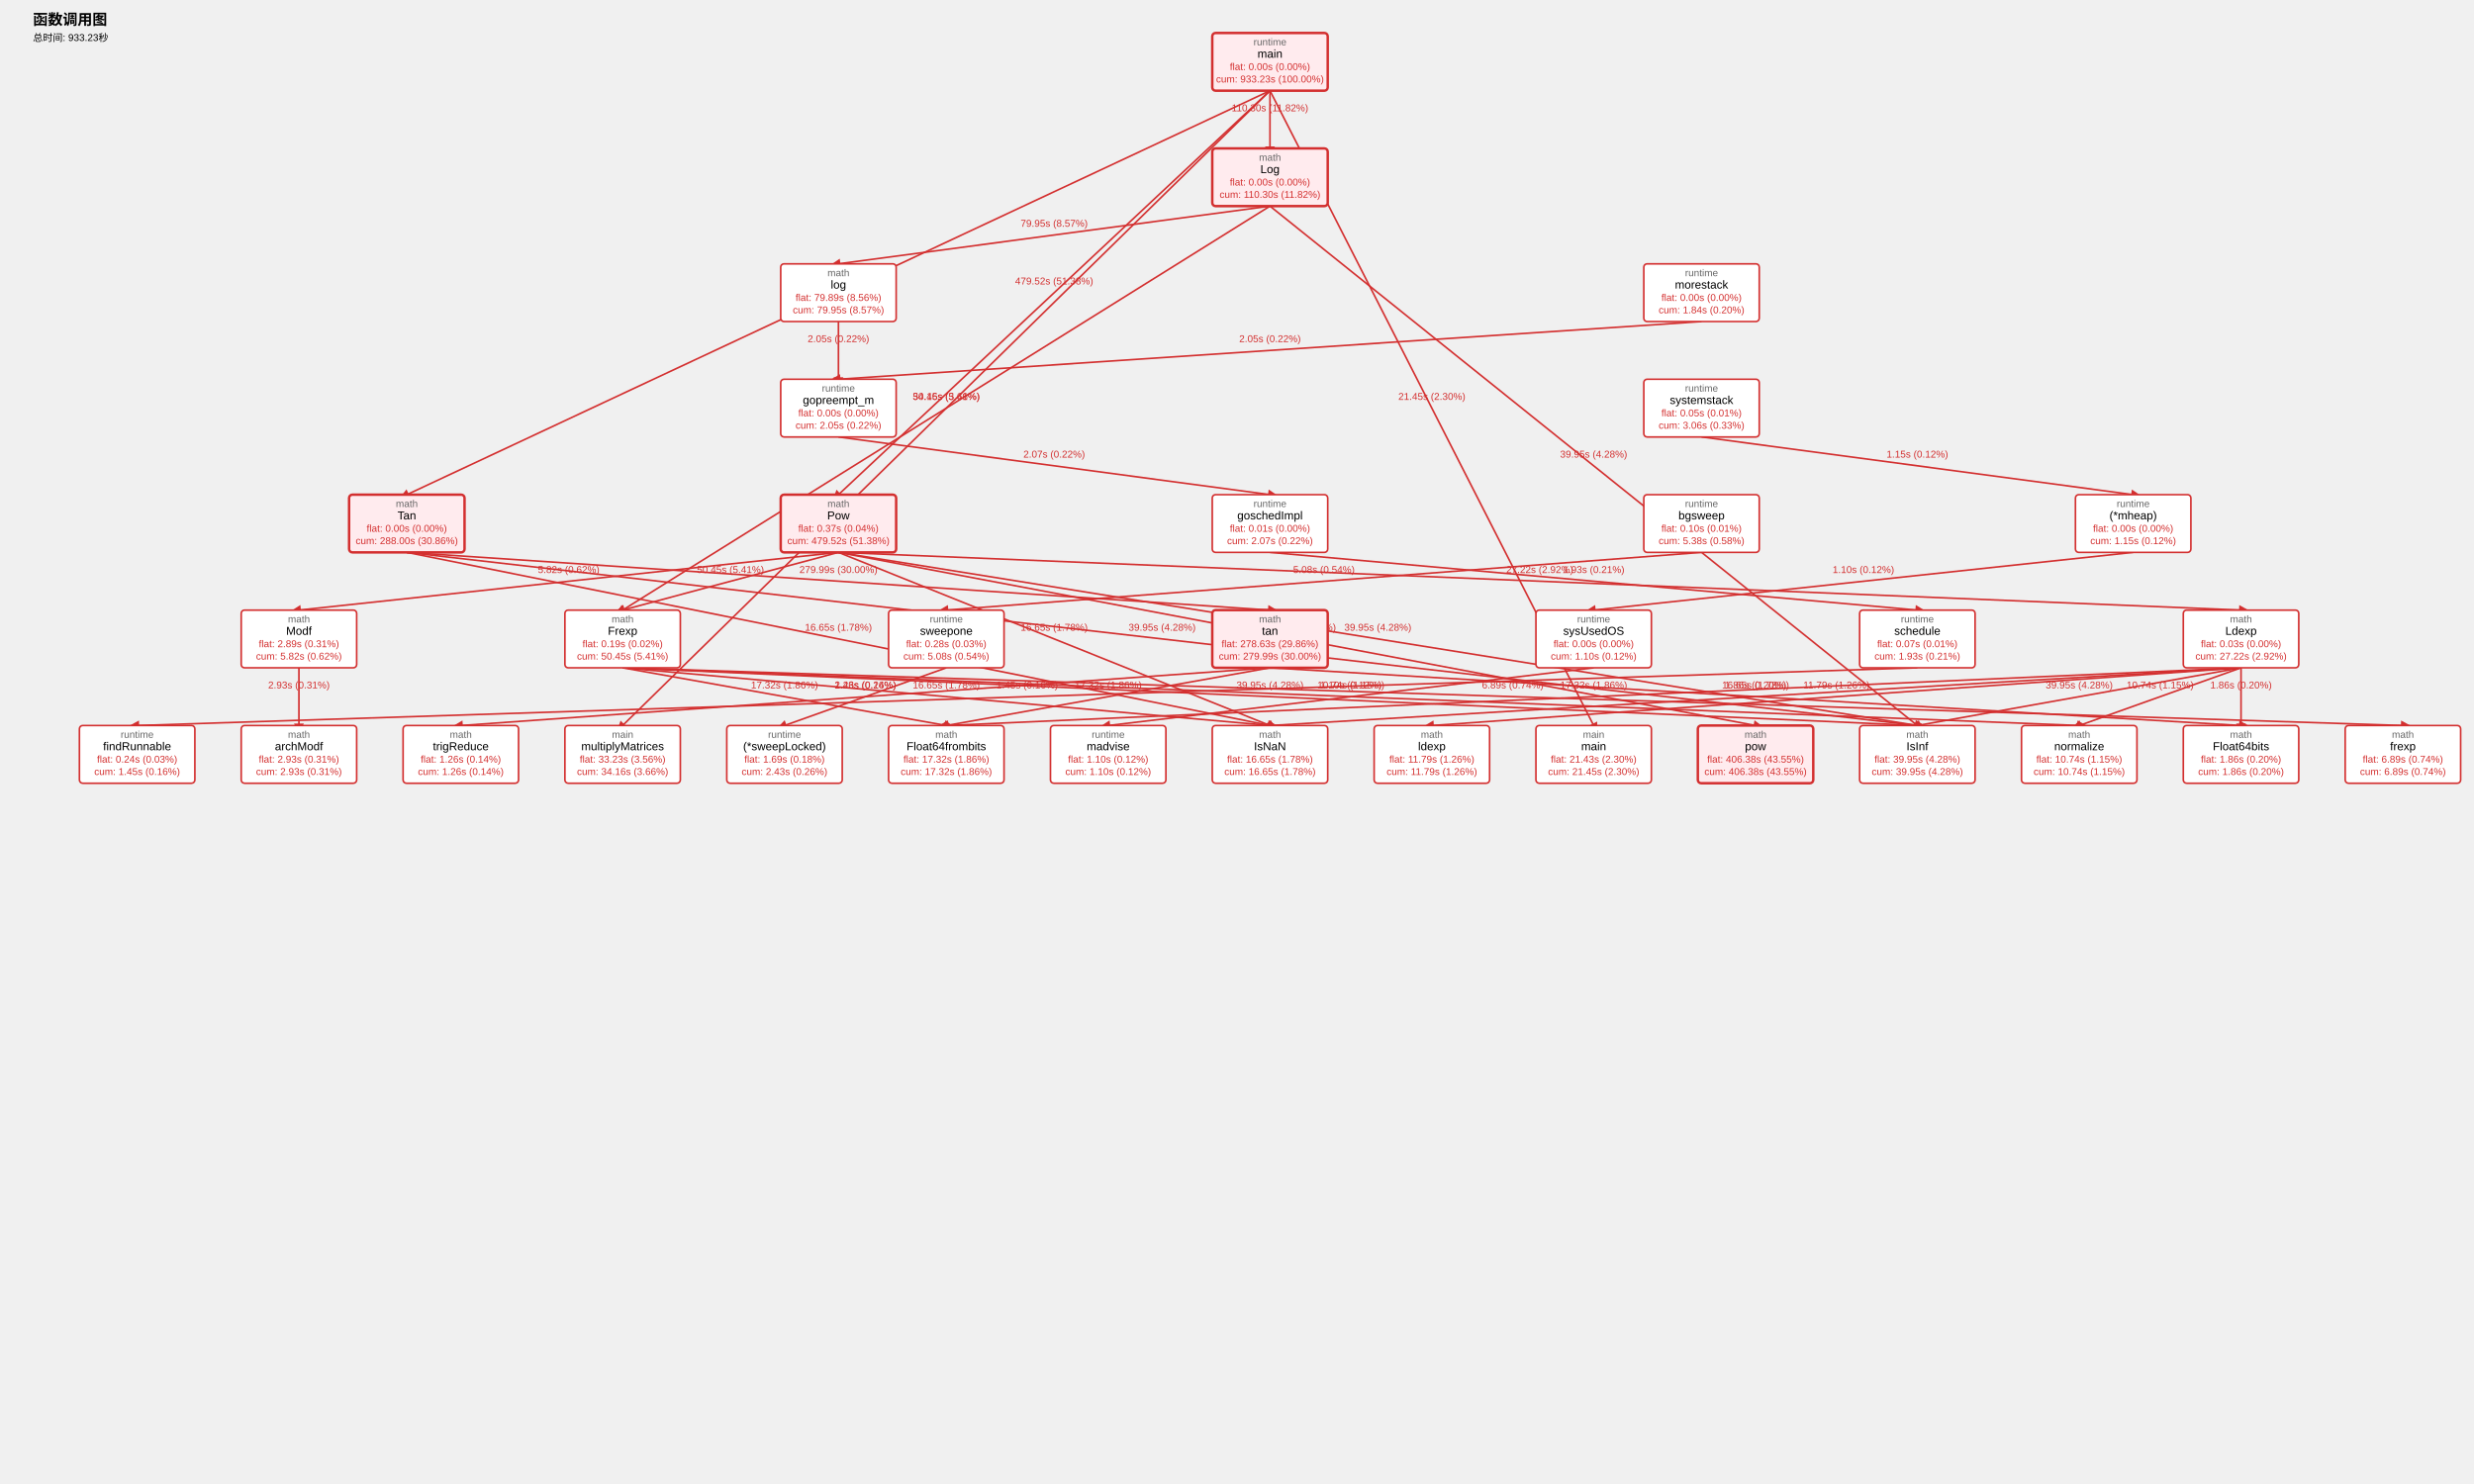
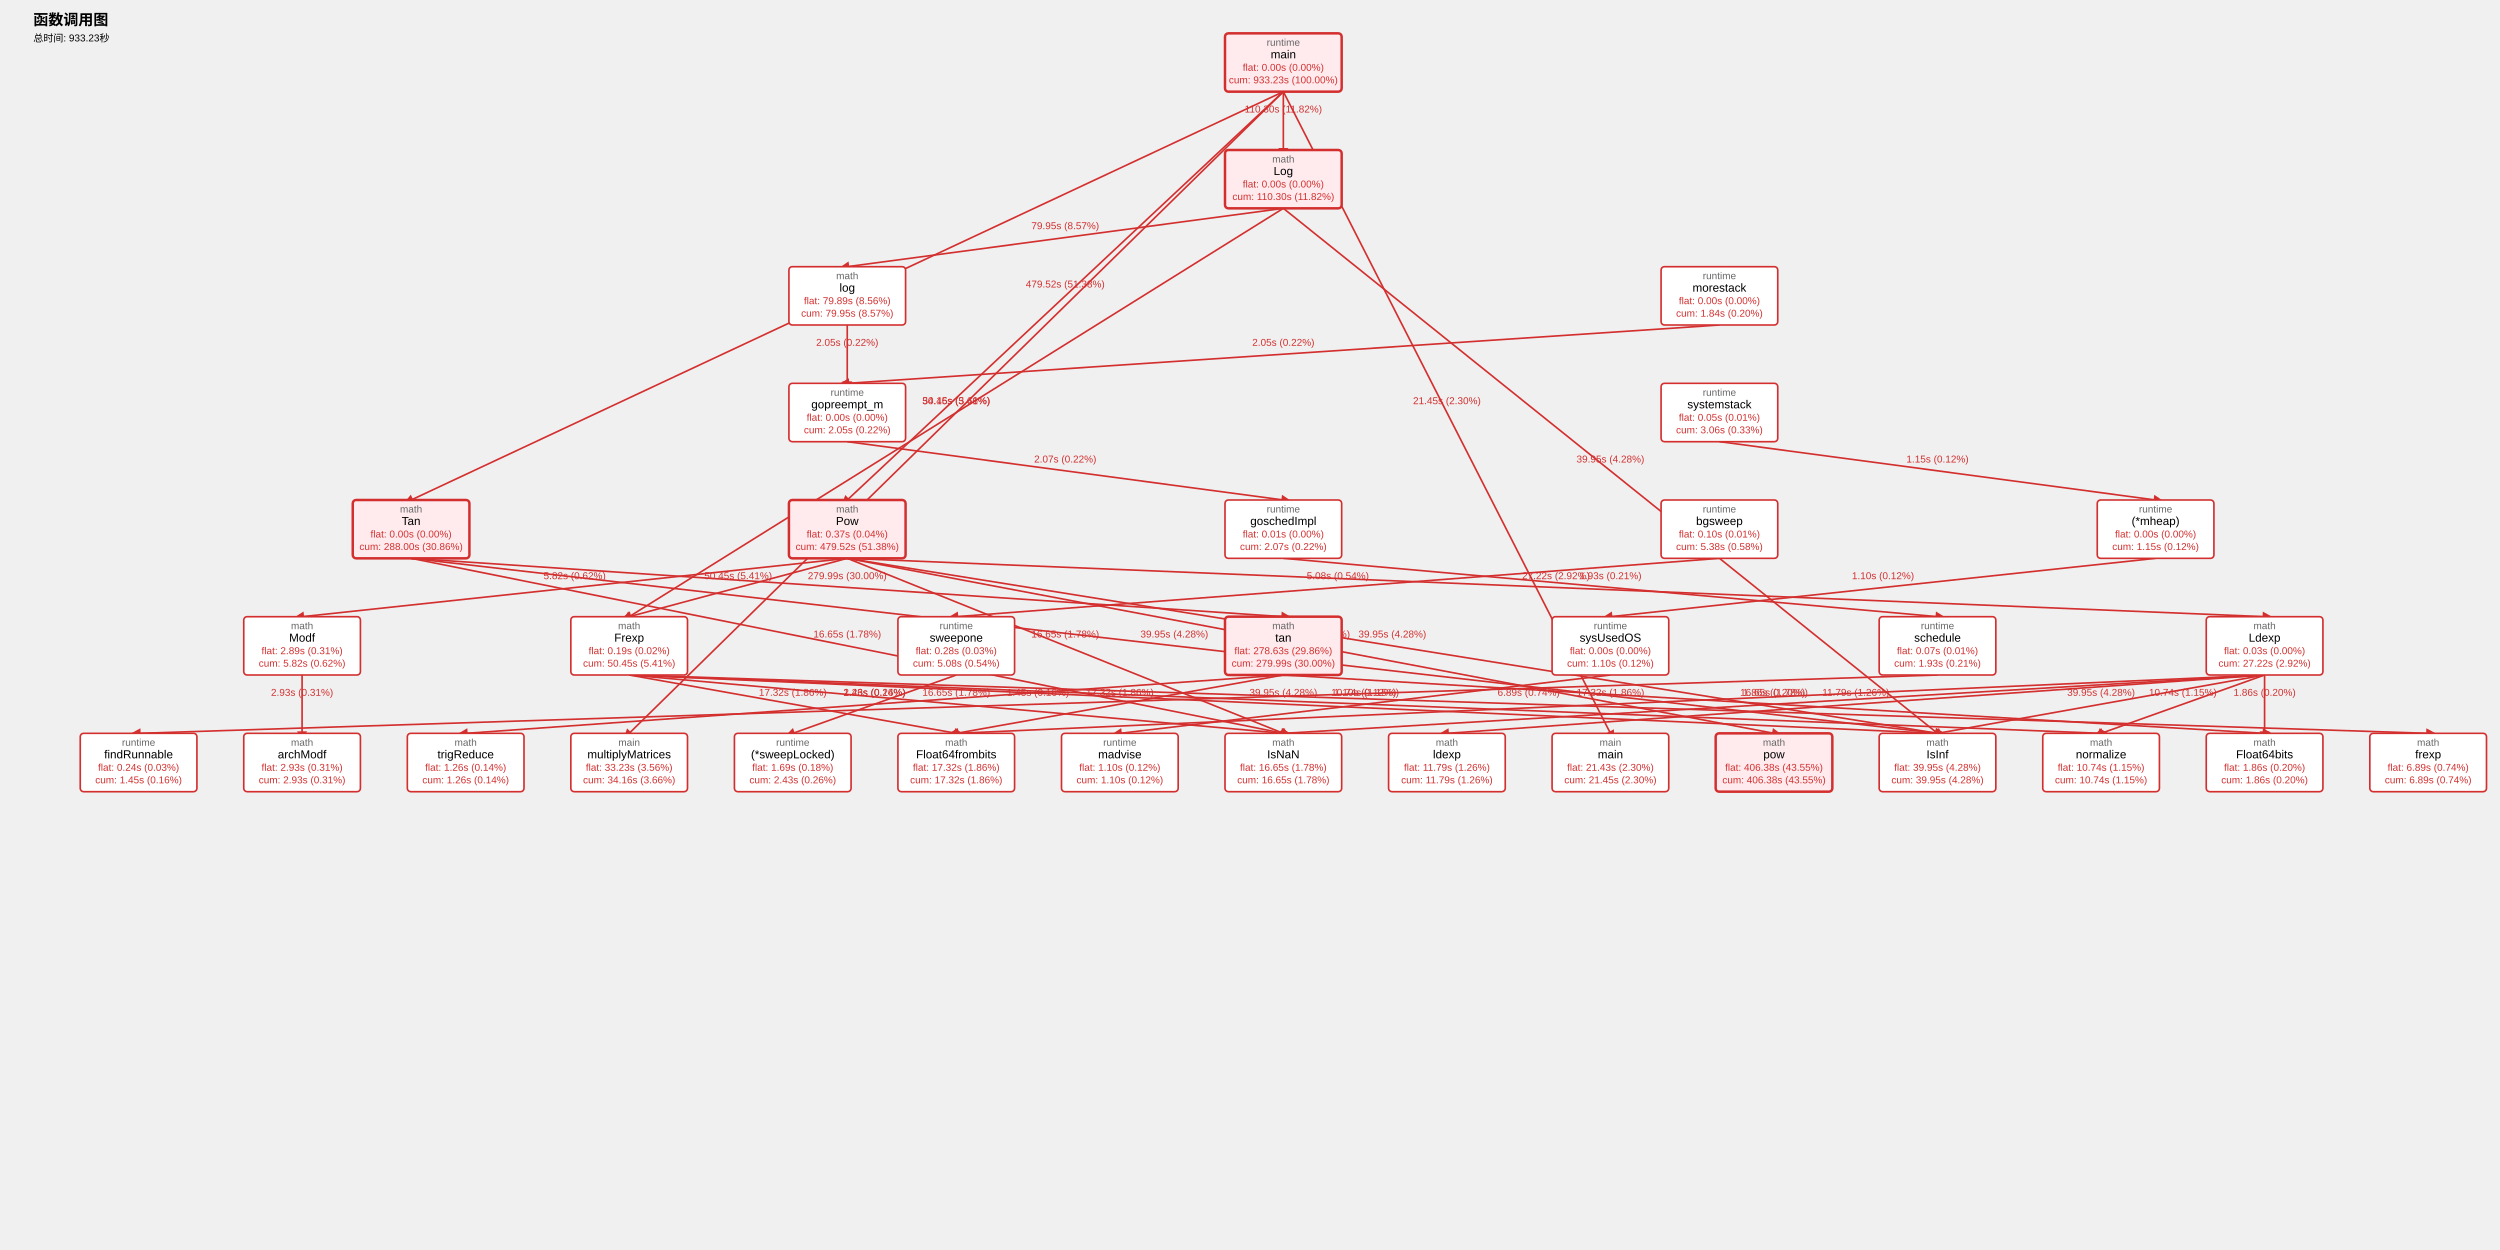
- <svg xmlns="http://www.w3.org/2000/svg" width="3000" height="1800">
+ <svg xmlns="http://www.w3.org/2000/svg" width="3000" height="1500">
  <style>
.node { fill: #ffffff; stroke: #d32f2f; stroke-width: 2px; }
.node.hot { fill: #ffebee; stroke: #d32f2f; stroke-width: 3px; }
.node-text { font-family: Arial; font-size: 14px; text-anchor: middle; }
.node-package { font-family: Arial; font-size: 12px; fill: #666; text-anchor: middle; }
.node-time { font-family: Arial; font-size: 12px; fill: #d32f2f; text-anchor: middle; }
.edge { stroke: #d32f2f; stroke-width: 2px; fill: none; marker-end: url(#arrowhead); }
.edge-label { font-family: Arial; font-size: 12px; fill: #d32f2f; text-anchor: middle; }
</style>
  <defs>
    <marker id="arrowhead" viewBox="0 -5 10 10" refX="2" refY="0" markerWidth="6" markerHeight="6" orient="auto">
      <path d="M0,-5L10,0L0,5" fill="#d32f2f" />
    </marker>
  </defs>
  <text x="40" y="30" font-family="Arial" font-size="18" font-weight="bold">函数调用图</text>
  <text x="40" y="50" font-family="Arial" font-size="12">总时间: 933.23秒</text>
  <path class="edge" d="M1540.0,250.0 L1016.7,320.0" />
  <text class="edge-label" x="1278.3" y="275.0">79.95s (8.57%)</text>
  <path class="edge" d="M2325.0,810.0 L166.3,880.0" />
  <text class="edge-label" x="1245.6" y="835.0">1.45s (0.16%)</text>
  <path class="edge" d="M362.5,810.0 L362.5,880.0" />
  <text class="edge-label" x="362.5" y="835.0">2.93s (0.31%)</text>
  <path class="edge" d="M1540.0,110.0 L493.3,600.0" />
  <text class="edge-label" x="1016.7" y="345.0">288.00s (30.86%)</text>
  <path class="edge" d="M1016.7,670.0 L362.5,740.0" />
  <text class="edge-label" x="689.6" y="695.0">5.82s (0.62%)</text>
  <path class="edge" d="M1540.0,810.0 L558.8,880.0" />
  <text class="edge-label" x="1049.4" y="835.0">1.26s (0.14%)</text>
  <path class="edge" d="M1540.0,110.0 L1016.7,600.0" />
  <text class="edge-label" x="1278.3" y="345.0">479.52s (51.38%)</text>
  <path class="edge" d="M1540.0,110.0 L755.0,880.0" />
  <text class="edge-label" x="1147.5" y="485.0">34.16s (3.66%)</text>
  <path class="edge" d="M1147.5,810.0 L951.3,880.0" />
  <text class="edge-label" x="1049.4" y="835.0">2.43s (0.26%)</text>
  <path class="edge" d="M1540.0,810.0 L1147.5,880.0" />
  <text class="edge-label" x="1343.8" y="835.0">17.32s (1.86%)</text>
  <path class="edge" d="M755.0,810.0 L1147.5,880.0" />
  <text class="edge-label" x="951.3" y="835.0">17.32s (1.86%)</text>
  <path class="edge" d="M2717.5,810.0 L1147.5,880.0" />
  <text class="edge-label" x="1932.5" y="835.0">17.32s (1.86%)</text>
  <path class="edge" d="M1932.5,810.0 L1343.8,880.0" />
  <text class="edge-label" x="1638.1" y="835.0">1.10s (0.12%)</text>
  <path class="edge" d="M493.3,670.0 L1540.0,880.0" />
  <text class="edge-label" x="1016.7" y="765.0">16.65s (1.78%)</text>
  <path class="edge" d="M755.0,810.0 L1540.0,880.0" />
  <text class="edge-label" x="1147.5" y="835.0">16.65s (1.78%)</text>
  <path class="edge" d="M1016.7,670.0 L1540.0,880.0" />
  <text class="edge-label" x="1278.3" y="765.0">16.65s (1.78%)</text>
  <path class="edge" d="M2717.5,810.0 L1540.0,880.0" />
  <text class="edge-label" x="2128.8" y="835.0">16.65s (1.78%)</text>
  <path class="edge" d="M1540.0,250.0 L755.0,740.0" />
  <text class="edge-label" x="1147.5" y="485.0">50.45s (5.41%)</text>
  <path class="edge" d="M1016.7,670.0 L755.0,740.0" />
  <text class="edge-label" x="885.8" y="695.0">50.45s (5.41%)</text>
  <path class="edge" d="M1016.7,530.0 L1540.0,600.0" />
  <text class="edge-label" x="1278.3" y="555.0">2.07s (0.22%)</text>
  <path class="edge" d="M2717.5,810.0 L1736.3,880.0" />
  <text class="edge-label" x="2226.9" y="835.0">11.79s (1.26%)</text>
  <path class="edge" d="M1540.0,110.0 L1932.5,880.0" />
  <text class="edge-label" x="1736.3" y="485.0">21.45s (2.30%)</text>
  <path class="edge" d="M1016.7,390.0 L1016.7,460.0" />
  <text class="edge-label" x="1016.7" y="415.0">2.05s (0.22%)</text>
  <path class="edge" d="M2063.3,390.0 L1016.7,460.0" />
  <text class="edge-label" x="1540.0" y="415.0">2.05s (0.22%)</text>
  <path class="edge" d="M1540.0,110.0 L1540.0,180.0" />
  <text class="edge-label" x="1540.0" y="135.0">110.30s (11.82%)</text>
  <path class="edge" d="M2063.3,670.0 L1147.5,740.0" />
  <text class="edge-label" x="1605.4" y="695.0">5.08s (0.54%)</text>
  <path class="edge" d="M493.3,670.0 L1540.0,740.0" />
  <text class="edge-label" x="1016.7" y="695.0">279.99s (30.00%)</text>
  <path class="edge" d="M2063.3,530.0 L2586.7,600.0" />
  <text class="edge-label" x="2325.0" y="555.0">1.15s (0.12%)</text>
  <path class="edge" d="M1016.7,670.0 L2128.8,880.0" />
  <text class="edge-label" x="1572.7" y="765.0">406.38s (43.55%)</text>
  <path class="edge" d="M1540.0,250.0 L2325.0,880.0" />
  <text class="edge-label" x="1932.5" y="555.0">39.95s (4.28%)</text>
  <path class="edge" d="M493.3,670.0 L2325.0,880.0" />
  <text class="edge-label" x="1409.2" y="765.0">39.95s (4.28%)</text>
  <path class="edge" d="M755.0,810.0 L2325.0,880.0" />
  <text class="edge-label" x="1540.0" y="835.0">39.95s (4.28%)</text>
  <path class="edge" d="M1016.7,670.0 L2325.0,880.0" />
  <text class="edge-label" x="1670.8" y="765.0">39.95s (4.28%)</text>
  <path class="edge" d="M2717.5,810.0 L2325.0,880.0" />
  <text class="edge-label" x="2521.3" y="835.0">39.95s (4.28%)</text>
  <path class="edge" d="M755.0,810.0 L2521.3,880.0" />
  <text class="edge-label" x="1638.1" y="835.0">10.74s (1.15%)</text>
  <path class="edge" d="M2717.5,810.0 L2521.3,880.0" />
  <text class="edge-label" x="2619.4" y="835.0">10.74s (1.15%)</text>
  <path class="edge" d="M1540.0,810.0 L2717.5,880.0" />
  <text class="edge-label" x="2128.8" y="835.0">1.86s (0.20%)</text>
  <path class="edge" d="M2717.5,810.0 L2717.5,880.0" />
  <text class="edge-label" x="2717.5" y="835.0">1.86s (0.20%)</text>
  <path class="edge" d="M2586.7,670.0 L1932.5,740.0" />
  <text class="edge-label" x="2259.6" y="695.0">1.10s (0.12%)</text>
  <path class="edge" d="M1540.0,670.0 L2325.0,740.0" />
  <text class="edge-label" x="1932.5" y="695.0">1.93s (0.21%)</text>
  <path class="edge" d="M755.0,810.0 L2913.8,880.0" />
  <text class="edge-label" x="1834.4" y="835.0">6.89s (0.74%)</text>
  <path class="edge" d="M1016.7,670.0 L2717.5,740.0" />
  <text class="edge-label" x="1867.1" y="695.0">27.22s (2.92%)</text>
  <g transform="translate(946.7,320.0)">
    <rect class="node" width="140.0" height="70.0" rx="4" />
    <text class="node-package" x="70.0" y="15.0">math</text>
    <text class="node-text" x="70.0" y="30.0">log</text>
    <text class="node-time" x="70.0" y="45.0">flat: 79.89s (8.56%)</text>
    <text class="node-time" x="70.0" y="60.0">cum: 79.95s (8.57%)</text>
  </g>
  <g transform="translate(96.3,880.0)">
    <rect class="node" width="140.0" height="70.0" rx="4" />
    <text class="node-package" x="70.0" y="15.0">runtime</text>
    <text class="node-text" x="70.0" y="30.0">findRunnable</text>
    <text class="node-time" x="70.0" y="45.0">flat: 0.24s (0.03%)</text>
    <text class="node-time" x="70.0" y="60.0">cum: 1.45s (0.16%)</text>
  </g>
  <g transform="translate(292.5,880.0)">
    <rect class="node" width="140.0" height="70.0" rx="4" />
    <text class="node-package" x="70.0" y="15.0">math</text>
    <text class="node-text" x="70.0" y="30.0">archModf</text>
    <text class="node-time" x="70.0" y="45.0">flat: 2.93s (0.31%)</text>
    <text class="node-time" x="70.0" y="60.0">cum: 2.93s (0.31%)</text>
  </g>
  <g transform="translate(423.3,600.0)">
    <rect class="node hot" width="140.0" height="70.0" rx="4" />
    <text class="node-package" x="70.0" y="15.0">math</text>
    <text class="node-text" x="70.0" y="30.0">Tan</text>
    <text class="node-time" x="70.0" y="45.0">flat: 0.00s (0.00%)</text>
    <text class="node-time" x="70.0" y="60.0">cum: 288.00s (30.86%)</text>
  </g>
  <g transform="translate(292.5,740.0)">
    <rect class="node" width="140.0" height="70.0" rx="4" />
    <text class="node-package" x="70.0" y="15.0">math</text>
    <text class="node-text" x="70.0" y="30.0">Modf</text>
    <text class="node-time" x="70.0" y="45.0">flat: 2.89s (0.31%)</text>
    <text class="node-time" x="70.0" y="60.0">cum: 5.82s (0.62%)</text>
  </g>
  <g transform="translate(488.8,880.0)">
    <rect class="node" width="140.0" height="70.0" rx="4" />
    <text class="node-package" x="70.0" y="15.0">math</text>
    <text class="node-text" x="70.0" y="30.0">trigReduce</text>
    <text class="node-time" x="70.0" y="45.0">flat: 1.26s (0.14%)</text>
    <text class="node-time" x="70.0" y="60.0">cum: 1.26s (0.14%)</text>
  </g>
  <g transform="translate(946.7,600.0)">
    <rect class="node hot" width="140.0" height="70.0" rx="4" />
    <text class="node-package" x="70.0" y="15.0">math</text>
    <text class="node-text" x="70.0" y="30.0">Pow</text>
    <text class="node-time" x="70.0" y="45.0">flat: 0.37s (0.04%)</text>
    <text class="node-time" x="70.0" y="60.0">cum: 479.52s (51.38%)</text>
  </g>
  <g transform="translate(685.0,880.0)">
    <rect class="node" width="140.0" height="70.0" rx="4" />
    <text class="node-package" x="70.0" y="15.0">main</text>
    <text class="node-text" x="70.0" y="30.0">multiplyMatrices</text>
    <text class="node-time" x="70.0" y="45.0">flat: 33.23s (3.56%)</text>
    <text class="node-time" x="70.0" y="60.0">cum: 34.16s (3.66%)</text>
  </g>
  <g transform="translate(881.3,880.0)">
    <rect class="node" width="140.0" height="70.0" rx="4" />
    <text class="node-package" x="70.0" y="15.0">runtime</text>
    <text class="node-text" x="70.0" y="30.0">(*sweepLocked)</text>
    <text class="node-time" x="70.0" y="45.0">flat: 1.69s (0.18%)</text>
    <text class="node-time" x="70.0" y="60.0">cum: 2.43s (0.26%)</text>
  </g>
  <g transform="translate(1077.5,880.0)">
    <rect class="node" width="140.0" height="70.0" rx="4" />
    <text class="node-package" x="70.0" y="15.0">math</text>
    <text class="node-text" x="70.0" y="30.0">Float64frombits</text>
    <text class="node-time" x="70.0" y="45.0">flat: 17.32s (1.86%)</text>
    <text class="node-time" x="70.0" y="60.0">cum: 17.32s (1.86%)</text>
  </g>
  <g transform="translate(1273.8,880.0)">
    <rect class="node" width="140.0" height="70.0" rx="4" />
    <text class="node-package" x="70.0" y="15.0">runtime</text>
    <text class="node-text" x="70.0" y="30.0">madvise</text>
    <text class="node-time" x="70.0" y="45.0">flat: 1.10s (0.12%)</text>
    <text class="node-time" x="70.0" y="60.0">cum: 1.10s (0.12%)</text>
  </g>
  <g transform="translate(1470.0,880.0)">
    <rect class="node" width="140.0" height="70.0" rx="4" />
    <text class="node-package" x="70.0" y="15.0">math</text>
    <text class="node-text" x="70.0" y="30.0">IsNaN</text>
    <text class="node-time" x="70.0" y="45.0">flat: 16.65s (1.78%)</text>
    <text class="node-time" x="70.0" y="60.0">cum: 16.65s (1.78%)</text>
  </g>
  <g transform="translate(685.0,740.0)">
    <rect class="node" width="140.0" height="70.0" rx="4" />
    <text class="node-package" x="70.0" y="15.0">math</text>
    <text class="node-text" x="70.0" y="30.0">Frexp</text>
    <text class="node-time" x="70.0" y="45.0">flat: 0.19s (0.02%)</text>
    <text class="node-time" x="70.0" y="60.0">cum: 50.45s (5.41%)</text>
  </g>
  <g transform="translate(1470.0,600.0)">
    <rect class="node" width="140.0" height="70.0" rx="4" />
    <text class="node-package" x="70.0" y="15.0">runtime</text>
    <text class="node-text" x="70.0" y="30.0">goschedImpl</text>
    <text class="node-time" x="70.0" y="45.0">flat: 0.01s (0.00%)</text>
    <text class="node-time" x="70.0" y="60.0">cum: 2.07s (0.22%)</text>
  </g>
  <g transform="translate(1666.3,880.0)">
    <rect class="node" width="140.0" height="70.0" rx="4" />
    <text class="node-package" x="70.0" y="15.0">math</text>
    <text class="node-text" x="70.0" y="30.0">ldexp</text>
    <text class="node-time" x="70.0" y="45.0">flat: 11.79s (1.26%)</text>
    <text class="node-time" x="70.0" y="60.0">cum: 11.79s (1.26%)</text>
  </g>
  <g transform="translate(1862.5,880.0)">
    <rect class="node" width="140.0" height="70.0" rx="4" />
    <text class="node-package" x="70.0" y="15.0">main</text>
    <text class="node-text" x="70.0" y="30.0">main</text>
    <text class="node-time" x="70.0" y="45.0">flat: 21.43s (2.30%)</text>
    <text class="node-time" x="70.0" y="60.0">cum: 21.45s (2.30%)</text>
  </g>
  <g transform="translate(946.7,460.0)">
    <rect class="node" width="140.0" height="70.0" rx="4" />
    <text class="node-package" x="70.0" y="15.0">runtime</text>
    <text class="node-text" x="70.0" y="30.0">gopreempt_m</text>
    <text class="node-time" x="70.0" y="45.0">flat: 0.00s (0.00%)</text>
    <text class="node-time" x="70.0" y="60.0">cum: 2.05s (0.22%)</text>
  </g>
  <g transform="translate(1470.0,180.0)">
    <rect class="node hot" width="140.0" height="70.0" rx="4" />
    <text class="node-package" x="70.0" y="15.0">math</text>
    <text class="node-text" x="70.0" y="30.0">Log</text>
    <text class="node-time" x="70.0" y="45.0">flat: 0.00s (0.00%)</text>
    <text class="node-time" x="70.0" y="60.0">cum: 110.30s (11.82%)</text>
  </g>
  <g transform="translate(1077.5,740.0)">
    <rect class="node" width="140.0" height="70.0" rx="4" />
    <text class="node-package" x="70.0" y="15.0">runtime</text>
    <text class="node-text" x="70.0" y="30.0">sweepone</text>
    <text class="node-time" x="70.0" y="45.0">flat: 0.28s (0.03%)</text>
    <text class="node-time" x="70.0" y="60.0">cum: 5.08s (0.54%)</text>
  </g>
  <g transform="translate(1470.0,740.0)">
    <rect class="node hot" width="140.0" height="70.0" rx="4" />
    <text class="node-package" x="70.0" y="15.0">math</text>
    <text class="node-text" x="70.0" y="30.0">tan</text>
    <text class="node-time" x="70.0" y="45.0">flat: 278.63s (29.86%)</text>
    <text class="node-time" x="70.0" y="60.0">cum: 279.99s (30.00%)</text>
  </g>
  <g transform="translate(1993.3,460.0)">
    <rect class="node" width="140.0" height="70.0" rx="4" />
    <text class="node-package" x="70.0" y="15.0">runtime</text>
    <text class="node-text" x="70.0" y="30.0">systemstack</text>
    <text class="node-time" x="70.0" y="45.0">flat: 0.05s (0.01%)</text>
    <text class="node-time" x="70.0" y="60.0">cum: 3.06s (0.33%)</text>
  </g>
  <g transform="translate(1470.0,40.0)">
    <rect class="node hot" width="140.0" height="70.0" rx="4" />
    <text class="node-package" x="70.0" y="15.0">runtime</text>
    <text class="node-text" x="70.0" y="30.0">main</text>
    <text class="node-time" x="70.0" y="45.0">flat: 0.00s (0.00%)</text>
    <text class="node-time" x="70.0" y="60.0">cum: 933.23s (100.00%)</text>
  </g>
  <g transform="translate(1993.3,600.0)">
    <rect class="node" width="140.0" height="70.0" rx="4" />
    <text class="node-package" x="70.0" y="15.0">runtime</text>
    <text class="node-text" x="70.0" y="30.0">bgsweep</text>
    <text class="node-time" x="70.0" y="45.0">flat: 0.10s (0.01%)</text>
    <text class="node-time" x="70.0" y="60.0">cum: 5.38s (0.58%)</text>
  </g>
  <g transform="translate(1993.3,320.0)">
    <rect class="node" width="140.0" height="70.0" rx="4" />
    <text class="node-package" x="70.0" y="15.0">runtime</text>
    <text class="node-text" x="70.0" y="30.0">morestack</text>
    <text class="node-time" x="70.0" y="45.0">flat: 0.00s (0.00%)</text>
    <text class="node-time" x="70.0" y="60.0">cum: 1.84s (0.20%)</text>
  </g>
  <g transform="translate(2516.7,600.0)">
    <rect class="node" width="140.0" height="70.0" rx="4" />
    <text class="node-package" x="70.0" y="15.0">runtime</text>
    <text class="node-text" x="70.0" y="30.0">(*mheap)</text>
    <text class="node-time" x="70.0" y="45.0">flat: 0.00s (0.00%)</text>
    <text class="node-time" x="70.0" y="60.0">cum: 1.15s (0.12%)</text>
  </g>
  <g transform="translate(2058.8,880.0)">
    <rect class="node hot" width="140.0" height="70.0" rx="4" />
    <text class="node-package" x="70.0" y="15.0">math</text>
    <text class="node-text" x="70.0" y="30.0">pow</text>
    <text class="node-time" x="70.0" y="45.0">flat: 406.38s (43.55%)</text>
    <text class="node-time" x="70.0" y="60.0">cum: 406.38s (43.55%)</text>
  </g>
  <g transform="translate(2255.0,880.0)">
    <rect class="node" width="140.0" height="70.0" rx="4" />
    <text class="node-package" x="70.0" y="15.0">math</text>
    <text class="node-text" x="70.0" y="30.0">IsInf</text>
    <text class="node-time" x="70.0" y="45.0">flat: 39.95s (4.28%)</text>
    <text class="node-time" x="70.0" y="60.0">cum: 39.95s (4.28%)</text>
  </g>
  <g transform="translate(2451.3,880.0)">
    <rect class="node" width="140.0" height="70.0" rx="4" />
    <text class="node-package" x="70.0" y="15.0">math</text>
    <text class="node-text" x="70.0" y="30.0">normalize</text>
    <text class="node-time" x="70.0" y="45.0">flat: 10.74s (1.15%)</text>
    <text class="node-time" x="70.0" y="60.0">cum: 10.74s (1.15%)</text>
  </g>
  <g transform="translate(2647.5,880.0)">
    <rect class="node" width="140.0" height="70.0" rx="4" />
    <text class="node-package" x="70.0" y="15.0">math</text>
    <text class="node-text" x="70.0" y="30.0">Float64bits</text>
    <text class="node-time" x="70.0" y="45.0">flat: 1.86s (0.20%)</text>
    <text class="node-time" x="70.0" y="60.0">cum: 1.86s (0.20%)</text>
  </g>
  <g transform="translate(1862.5,740.0)">
    <rect class="node" width="140.0" height="70.0" rx="4" />
    <text class="node-package" x="70.0" y="15.0">runtime</text>
    <text class="node-text" x="70.0" y="30.0">sysUsedOS</text>
    <text class="node-time" x="70.0" y="45.0">flat: 0.00s (0.00%)</text>
    <text class="node-time" x="70.0" y="60.0">cum: 1.10s (0.12%)</text>
  </g>
  <g transform="translate(2255.0,740.0)">
    <rect class="node" width="140.0" height="70.0" rx="4" />
    <text class="node-package" x="70.0" y="15.0">runtime</text>
    <text class="node-text" x="70.0" y="30.0">schedule</text>
    <text class="node-time" x="70.0" y="45.0">flat: 0.07s (0.01%)</text>
    <text class="node-time" x="70.0" y="60.0">cum: 1.93s (0.21%)</text>
  </g>
  <g transform="translate(2843.8,880.0)">
    <rect class="node" width="140.0" height="70.0" rx="4" />
    <text class="node-package" x="70.0" y="15.0">math</text>
    <text class="node-text" x="70.0" y="30.0">frexp</text>
    <text class="node-time" x="70.0" y="45.0">flat: 6.89s (0.74%)</text>
    <text class="node-time" x="70.0" y="60.0">cum: 6.89s (0.74%)</text>
  </g>
  <g transform="translate(2647.5,740.0)">
    <rect class="node" width="140.0" height="70.0" rx="4" />
    <text class="node-package" x="70.0" y="15.0">math</text>
    <text class="node-text" x="70.0" y="30.0">Ldexp</text>
    <text class="node-time" x="70.0" y="45.0">flat: 0.03s (0.00%)</text>
    <text class="node-time" x="70.0" y="60.0">cum: 27.22s (2.92%)</text>
  </g>
</svg>
